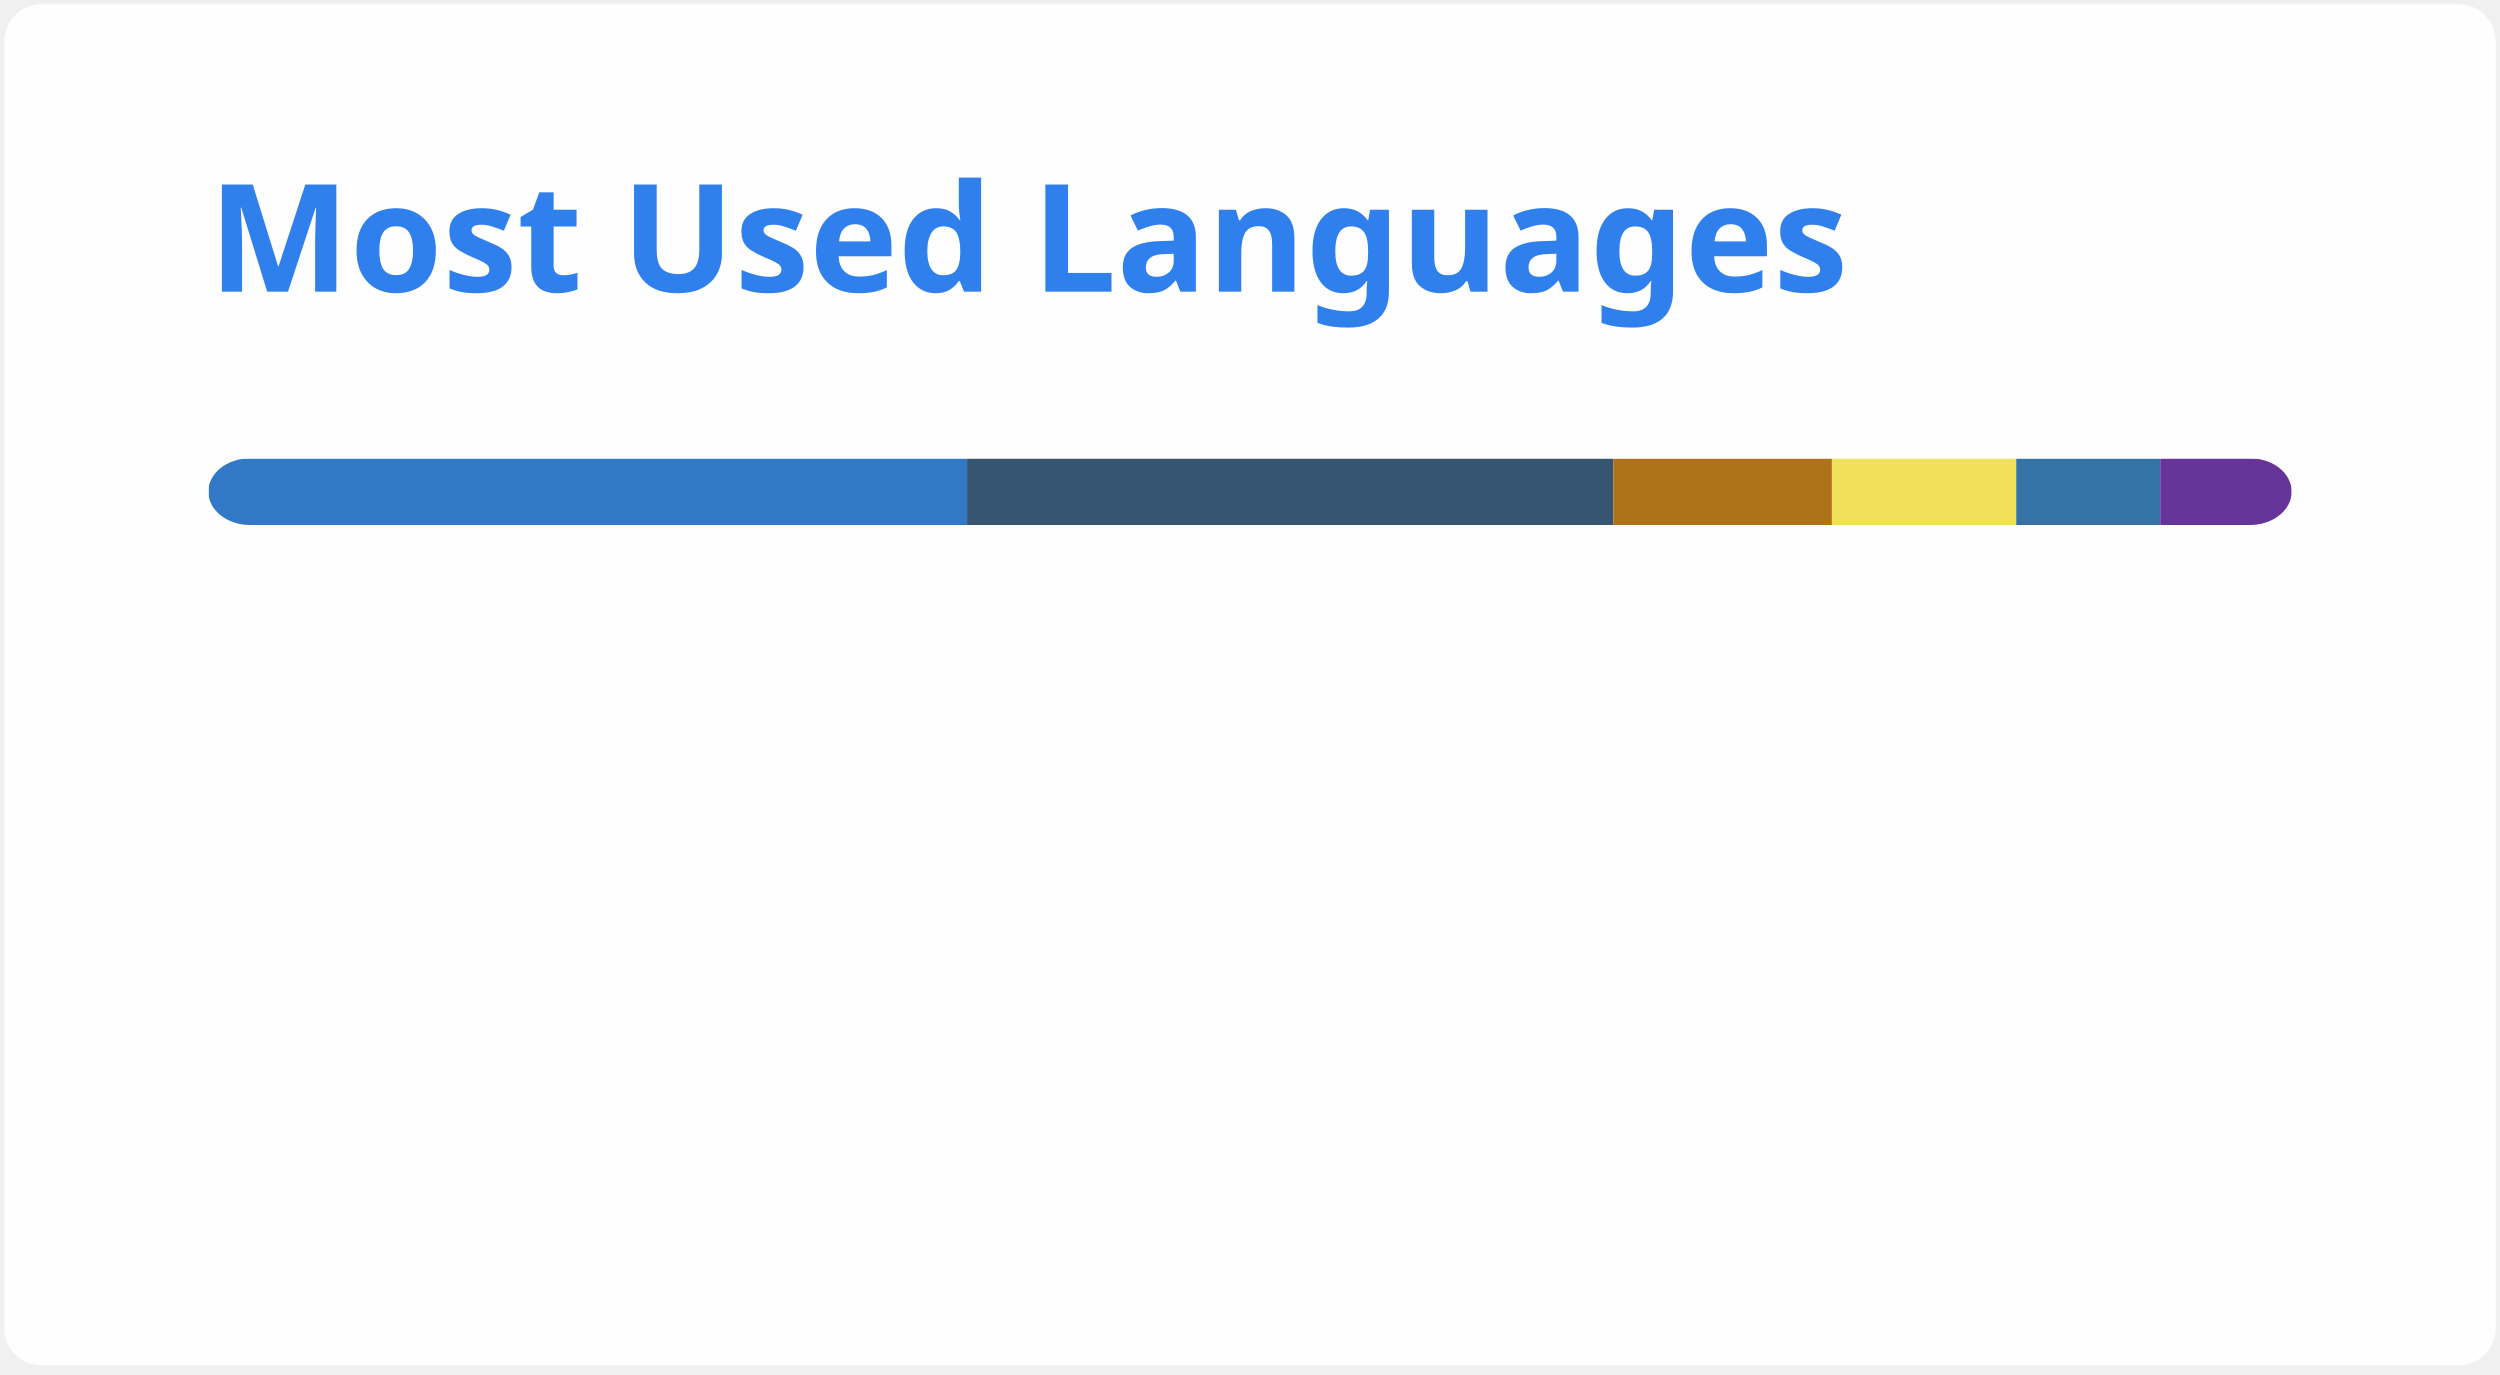
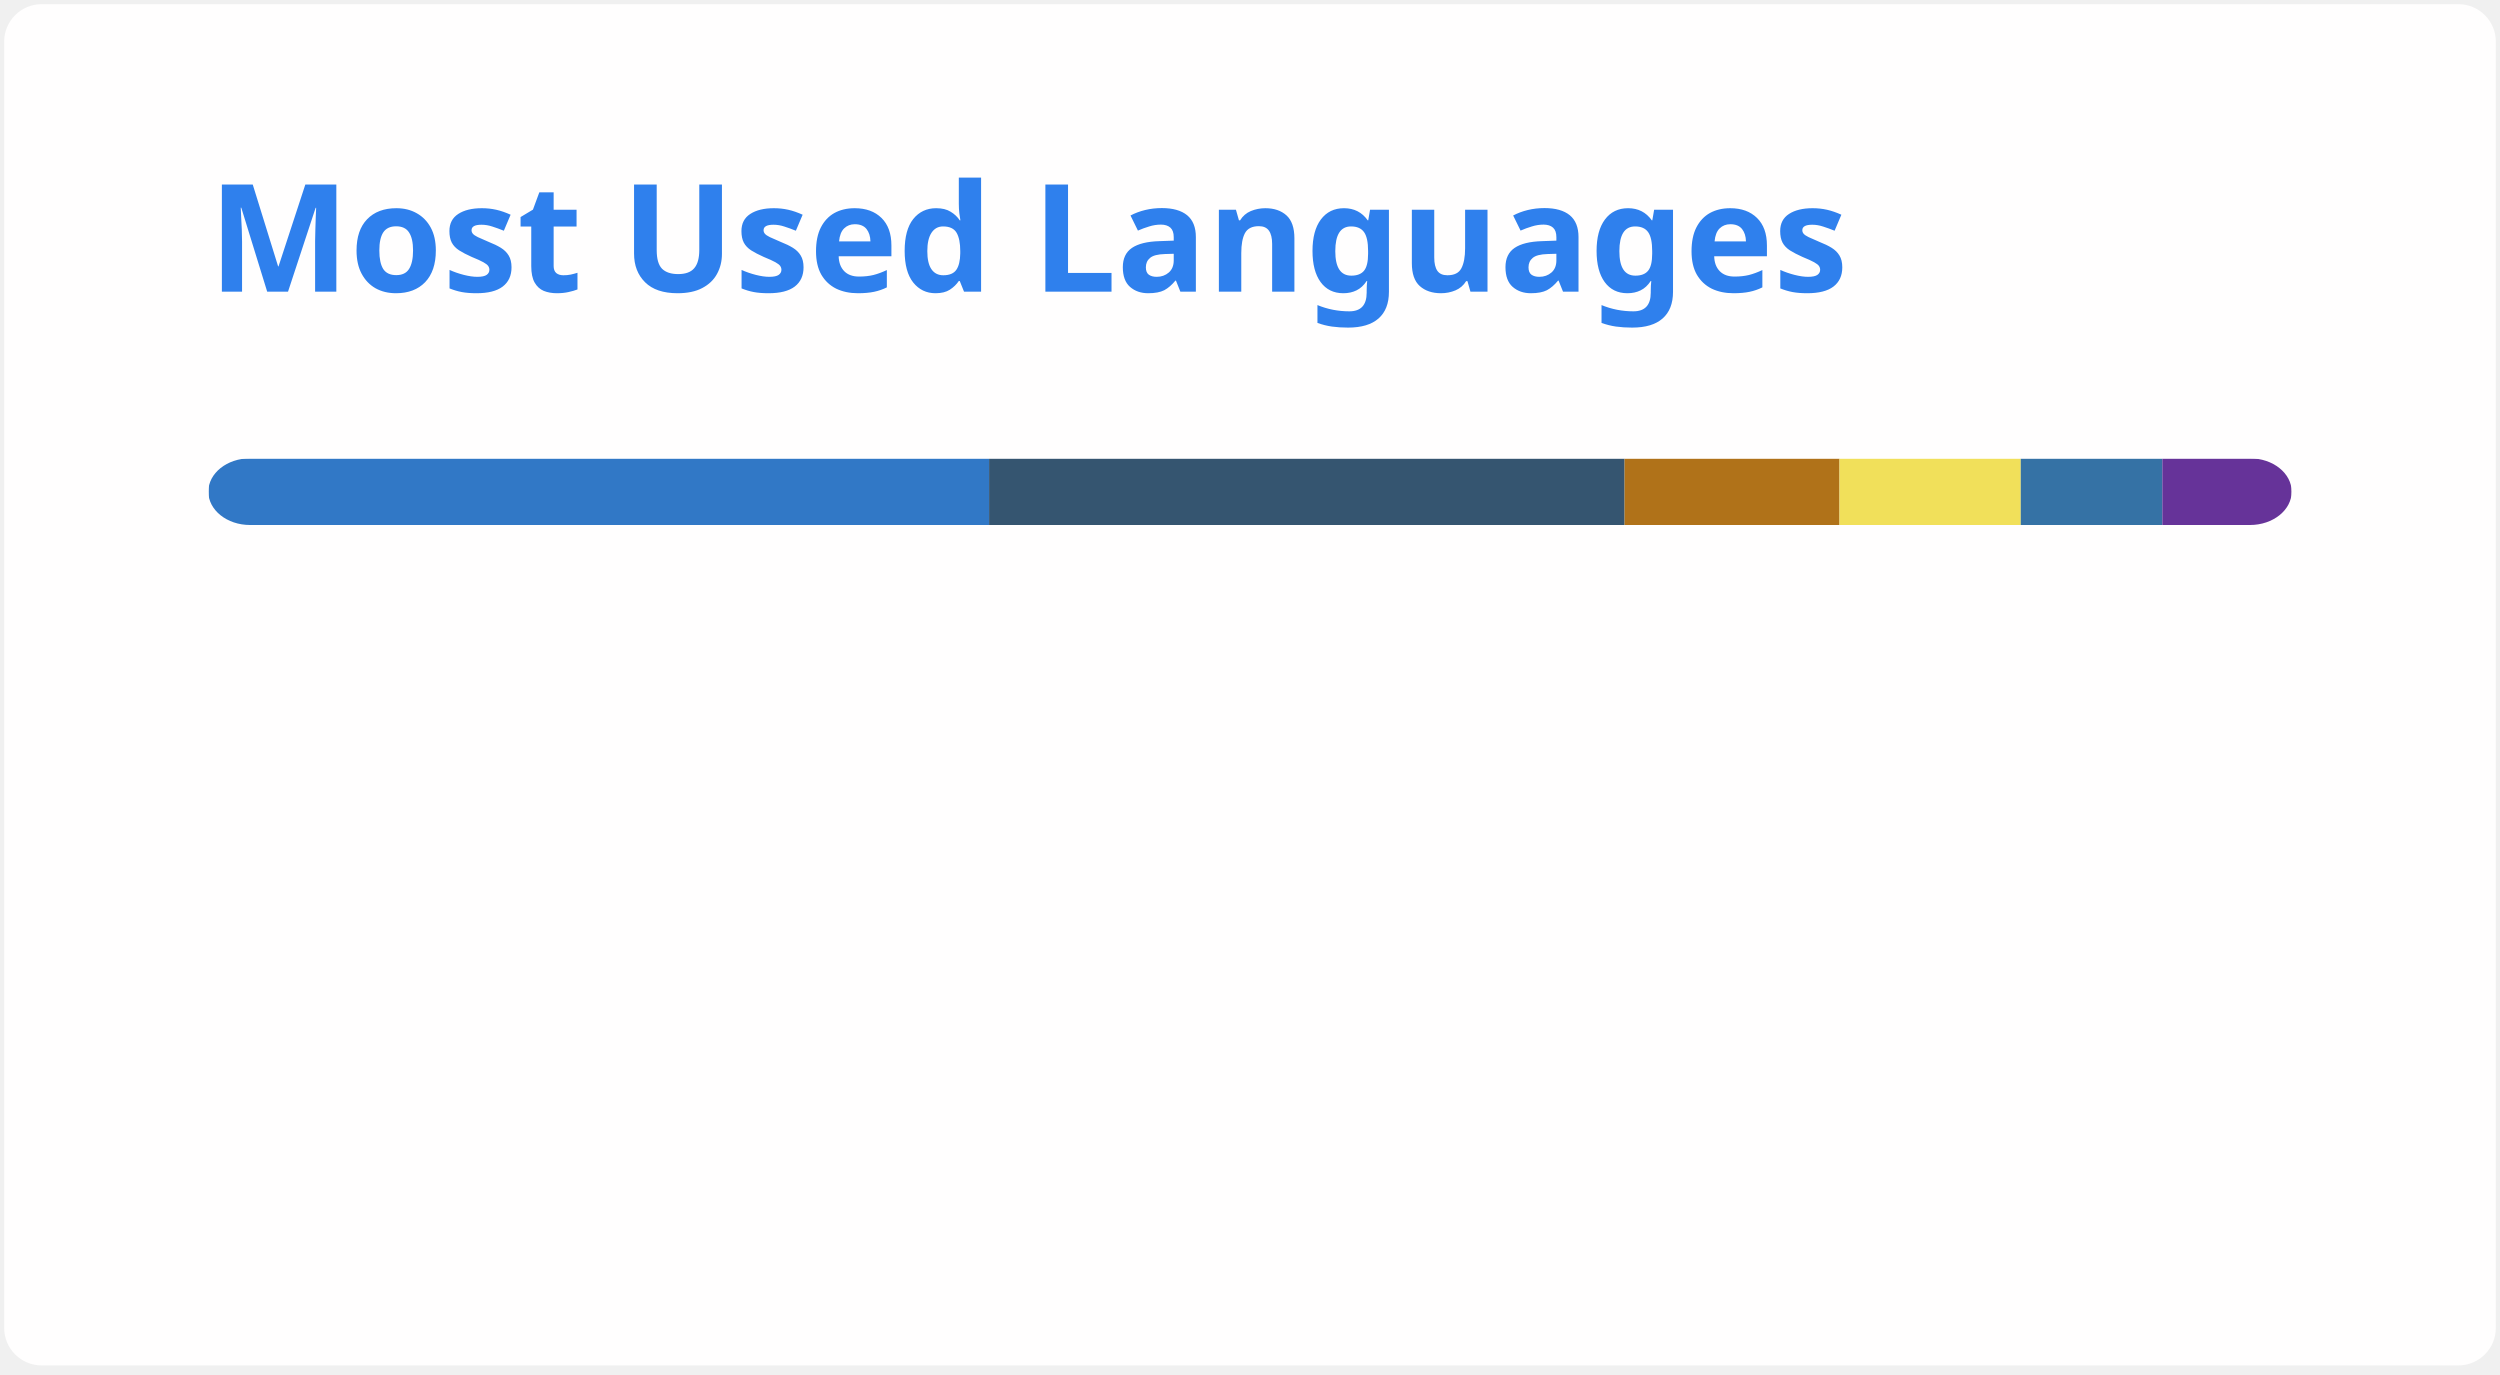
<svg xmlns="http://www.w3.org/2000/svg" width="300" height="165" viewBox="0 0 300 165" fill="none" role="img" aria-labelledby="descId">
  <style>
          .header {
            font: 600 18px 'Segoe UI', Ubuntu, Sans-Serif;
            fill: #2f80ed;
            animation: fadeInAnimation 0.8s ease-in-out forwards;
          }
          @supports(-moz-appearance: auto) {
            /* Selector detects Firefox */
            .header { font-size: 15.5px; }
          }
          
    @keyframes slideInAnimation {
      from {
        width: 0;
      }
      to {
        width: calc(100%-100px);
      }
    }
    @keyframes growWidthAnimation {
      from {
        width: 0;
      }
      to {
        width: 100%;
      }
    }
    .stat {
      font: 600 14px 'Segoe UI', Ubuntu, "Helvetica Neue", Sans-Serif; fill: #434d58;
    }
    @supports(-moz-appearance: auto) {
      /* Selector detects Firefox */
      .stat { font-size:12px; }
    }
    .bold { font-weight: 700 }
    .lang-name {
      font: 400 11px "Segoe UI", Ubuntu, Sans-Serif;
      fill: #434d58;
    }
    .stagger {
      opacity: 0;
      animation: fadeInAnimation 0.3s ease-in-out forwards;
    }
    #rect-mask rect{
      animation: slideInAnimation 1s ease-in-out forwards;
    }
    .lang-progress{
      animation: growWidthAnimation 0.6s ease-in-out forwards;
    }
    

          
      /* Animations */
      @keyframes scaleInAnimation {
        from {
          transform: translate(-5px, 5px) scale(0);
        }
        to {
          transform: translate(-5px, 5px) scale(1);
        }
      }
      @keyframes fadeInAnimation {
        from {
          opacity: 0;
        }
        to {
          opacity: 1;
        }
      }
    
          
        </style>
  <rect data-testid="card-bg" x="0.5" y="0.5" rx="4.5" height="99%" stroke="#e4e2e2" width="299" fill="#fffefe" stroke-opacity="0" />
  <g data-testid="card-title" transform="translate(25, 35)">
    <g transform="translate(0, 0)">
      <text x="0" y="0" class="header" data-testid="header">Most Used Languages</text>
    </g>
  </g>
  <g data-testid="main-card-body" transform="translate(0, 55)">
    <svg data-testid="lang-items" x="25">
      <mask id="rect-mask">
        <rect x="0" y="0" width="250" height="8" fill="white" rx="5" />
      </mask>
-       <rect mask="url(#rect-mask)" data-testid="lang-progress" x="0" y="0" width="91.05" height="8" fill="#3178c6" />
-       <rect mask="url(#rect-mask)" data-testid="lang-progress" x="91.05" y="0" width="77.55" height="8" fill="#355570" />
-       <rect mask="url(#rect-mask)" data-testid="lang-progress" x="168.6" y="0" width="26.23" height="8" fill="#b07219" />
-       <rect mask="url(#rect-mask)" data-testid="lang-progress" x="194.83" y="0" width="22.12" height="8" fill="#f1e05a" />
-       <rect mask="url(#rect-mask)" data-testid="lang-progress" x="216.95" y="0" width="17.28" height="8" fill="#3572A5" />
-       <rect mask="url(#rect-mask)" data-testid="lang-progress" x="234.23" y="0" width="15.77" height="8" fill="#663399" />
+       <rect mask="url(#rect-mask)" data-testid="lang-progress" x="0" y="0" width="93.69" height="8" fill="#3178c6" />
+       <rect mask="url(#rect-mask)" data-testid="lang-progress" x="93.69" y="0" width="76.26" height="8" fill="#355570" />
+       <rect mask="url(#rect-mask)" data-testid="lang-progress" x="169.95" y="0" width="25.79" height="8" fill="#b07219" />
+       <rect mask="url(#rect-mask)" data-testid="lang-progress" x="195.74" y="0" width="21.75" height="8" fill="#f1e05a" />
+       <rect mask="url(#rect-mask)" data-testid="lang-progress" x="217.49" y="0" width="16.99" height="8" fill="#3572A5" />
+       <rect mask="url(#rect-mask)" data-testid="lang-progress" x="234.48" y="0" width="15.51" height="8" fill="#663399" />
      <g transform="translate(0, 25)">
        <g transform="translate(0, 0)">
          <g transform="translate(0, 0)">
            <g class="stagger" style="animation-delay: 450ms">
              <circle cx="5" cy="6" r="5" fill="#3178c6" />
              <text data-testid="lang-name" x="15" y="10" class="lang-name">
-         TypeScript 36.42%
+         TypeScript 37.48%
      </text>
            </g>
          </g>
          <g transform="translate(0, 25)">
            <g class="stagger" style="animation-delay: 600ms">
              <circle cx="5" cy="6" r="5" fill="#355570" />
              <text data-testid="lang-name" x="15" y="10" class="lang-name">
-         GDScript 31.02%
+         GDScript 30.51%
      </text>
            </g>
          </g>
          <g transform="translate(0, 50)">
            <g class="stagger" style="animation-delay: 750ms">
              <circle cx="5" cy="6" r="5" fill="#b07219" />
              <text data-testid="lang-name" x="15" y="10" class="lang-name">
-         Java 10.49%
+         Java 10.32%
      </text>
            </g>
          </g>
        </g>
        <g transform="translate(150, 0)">
          <g transform="translate(0, 0)">
            <g class="stagger" style="animation-delay: 450ms">
              <circle cx="5" cy="6" r="5" fill="#f1e05a" />
              <text data-testid="lang-name" x="15" y="10" class="lang-name">
-         JavaScript 8.85%
+         JavaScript 8.70%
      </text>
            </g>
          </g>
          <g transform="translate(0, 25)">
            <g class="stagger" style="animation-delay: 600ms">
              <circle cx="5" cy="6" r="5" fill="#3572A5" />
              <text data-testid="lang-name" x="15" y="10" class="lang-name">
-         Python 6.91%
+         Python 6.80%
      </text>
            </g>
          </g>
          <g transform="translate(0, 50)">
            <g class="stagger" style="animation-delay: 750ms">
              <circle cx="5" cy="6" r="5" fill="#663399" />
              <text data-testid="lang-name" x="15" y="10" class="lang-name">
-         CSS 6.31%
+         CSS 6.20%
      </text>
            </g>
          </g>
        </g>
      </g>
    </svg>
  </g>
</svg>
